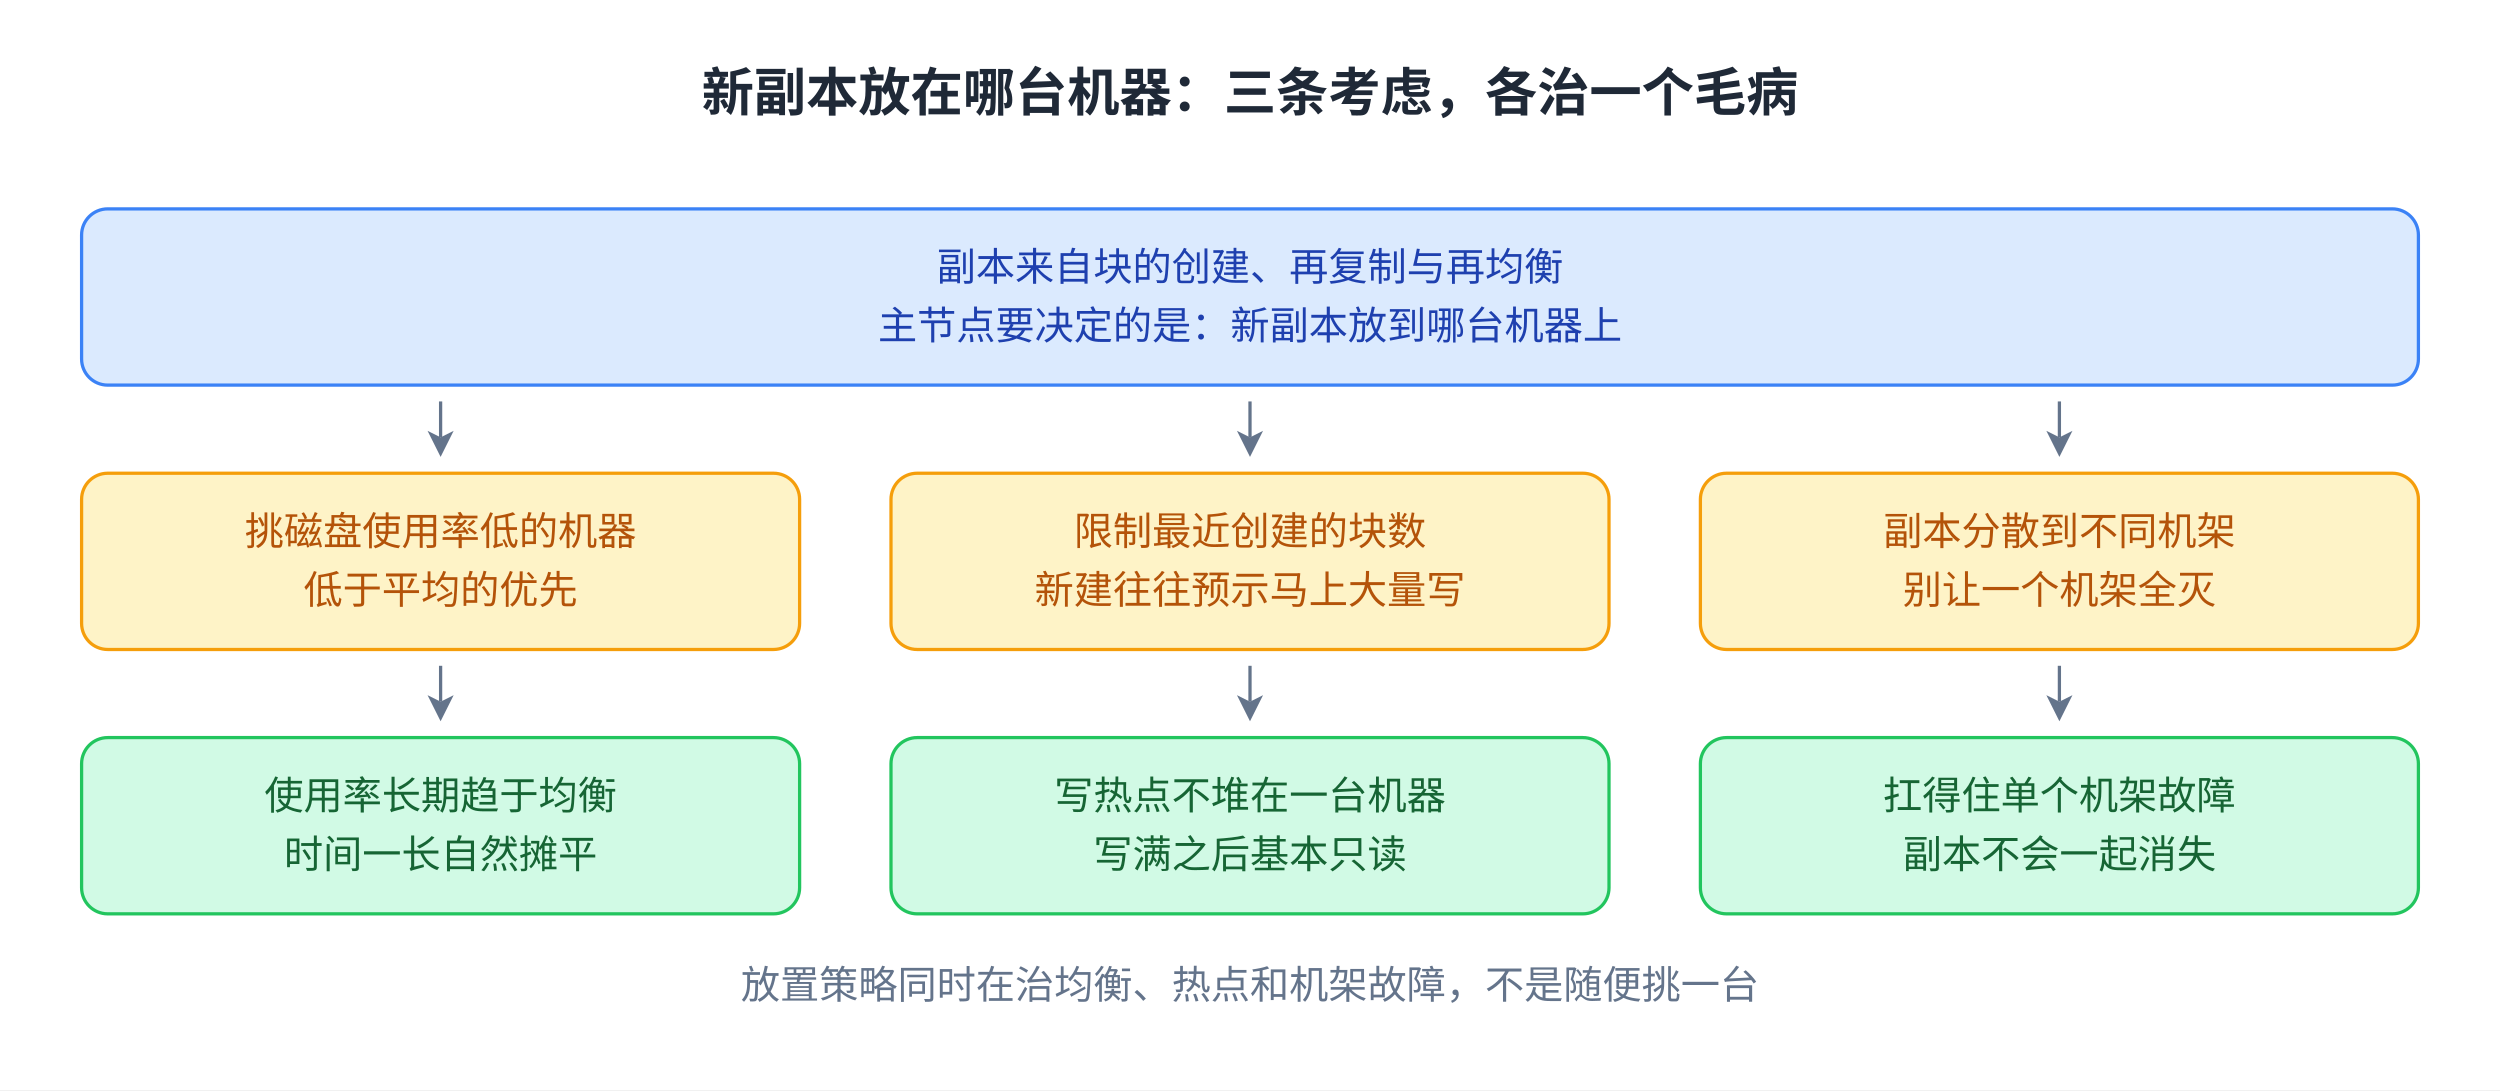
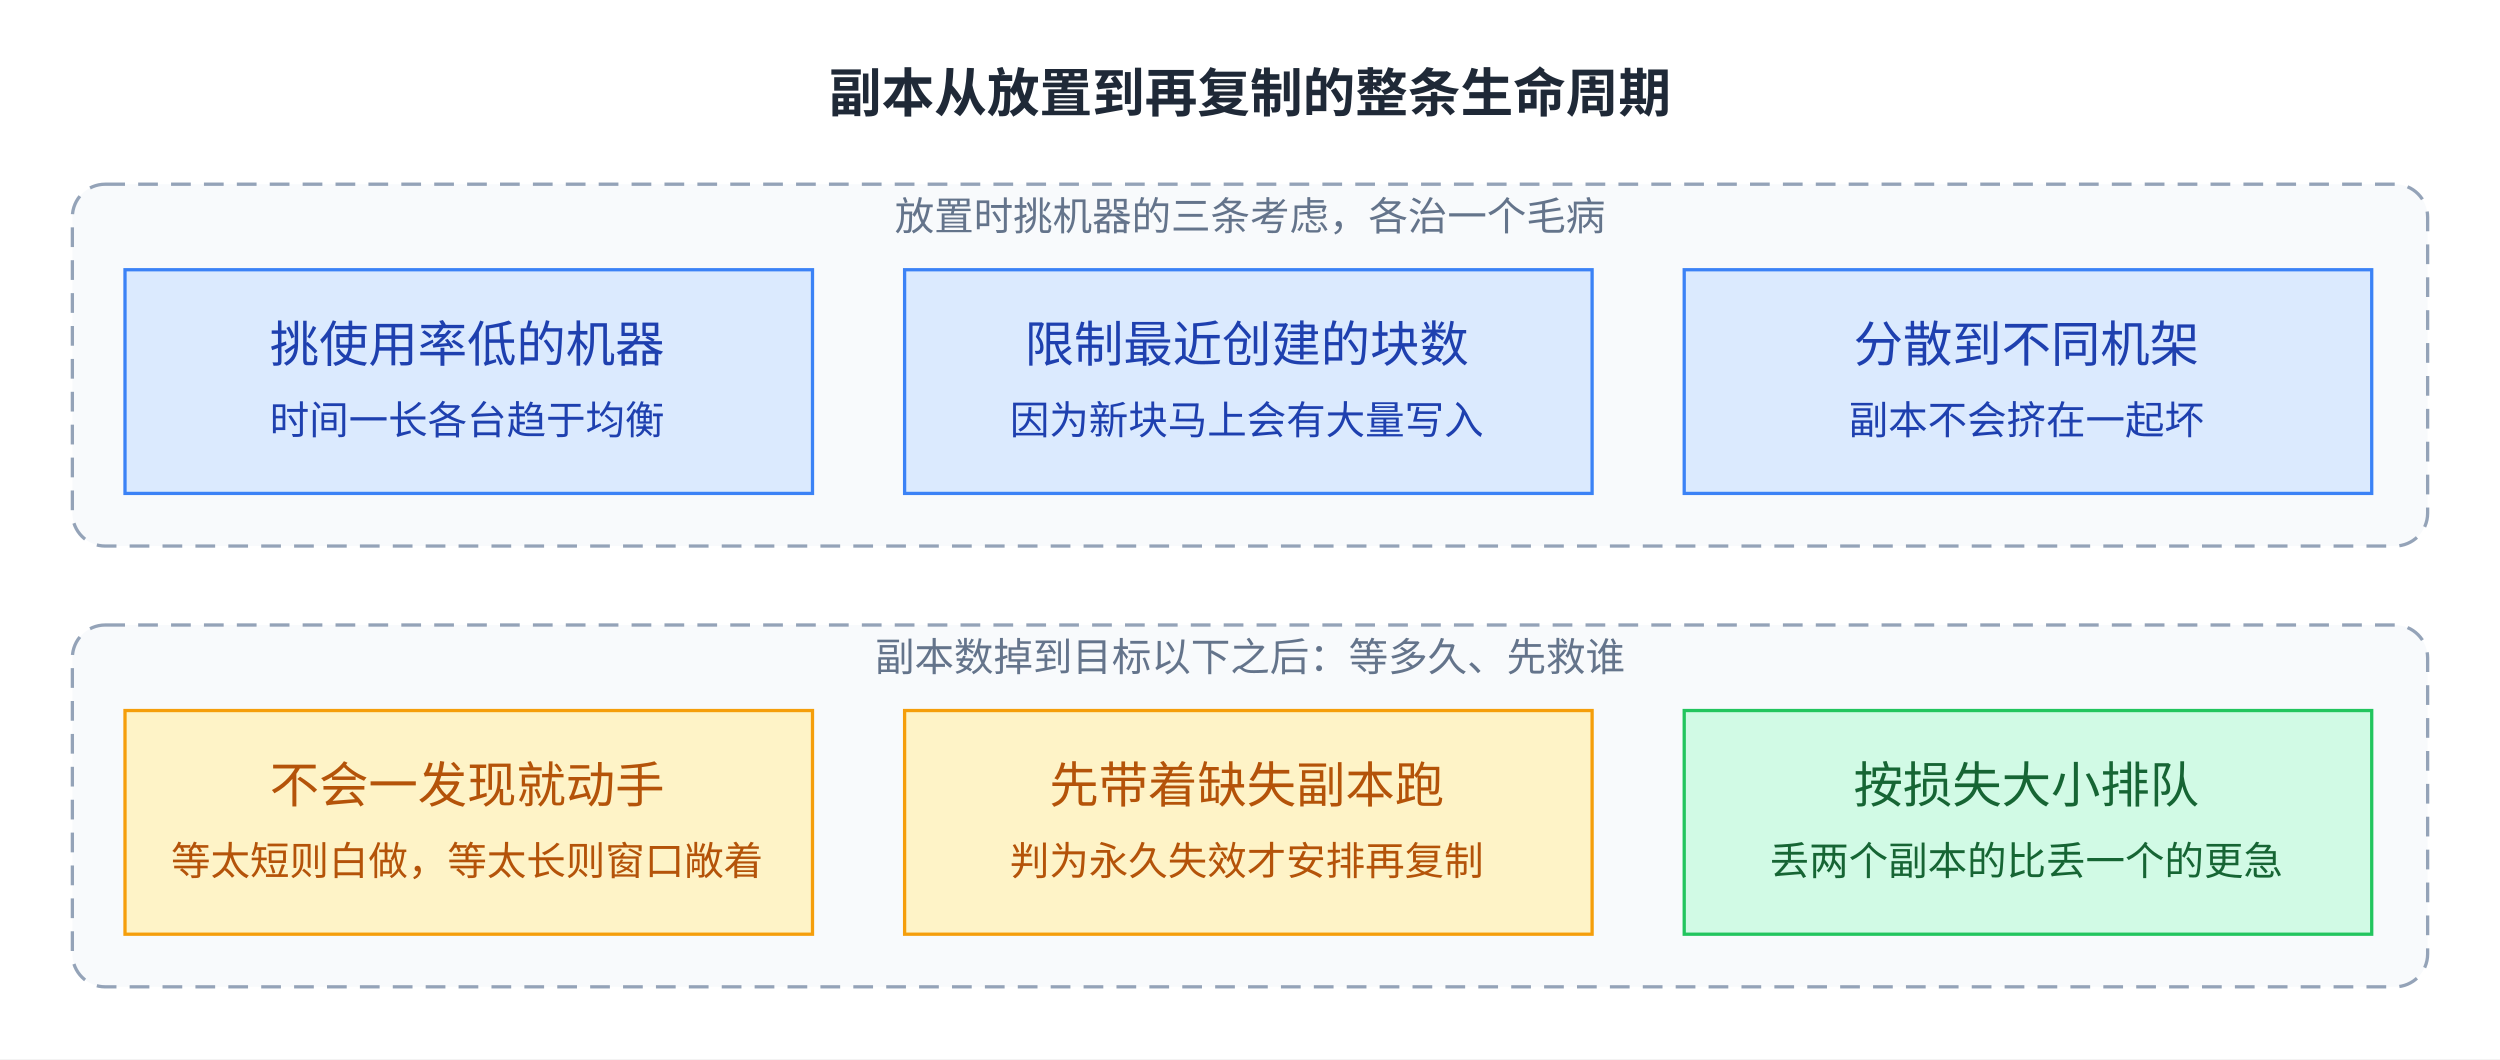
- <svg xmlns="http://www.w3.org/2000/svg" viewBox="0 0 766 334" width="766" height="334" role="img" aria-labelledby="fig-gfs-10-title fig-gfs-10-desc">
+ <svg xmlns="http://www.w3.org/2000/svg" viewBox="0 0 760 322" width="760" height="322" role="img" aria-labelledby="fig-gfs-10-title fig-gfs-10-desc">
  <defs>
    <style>
      text { font-family: 'PingFang SC', 'Microsoft YaHei', 'Noto Sans CJK SC', system-ui, sans-serif; }
    </style>
    <marker id="arrow" markerWidth="8" markerHeight="8" refX="2" refY="4" orient="auto" markerUnits="userSpaceOnUse">
      <path d="M0,0 L8,4 L0,8 L2,4 z" fill="#64748b" />
    </marker>
  </defs>
-   <rect x="0" y="0" width="766" height="334" fill="#ffffff" />
-   <text x="383" y="34" font-size="16" font-weight="600" fill="#1f2937" text-anchor="middle">新副本放在哪台机器：三条考虑，各治一个毛病</text>
-   <path d="M135,123 L135,134" fill="none" stroke="#64748b" marker-end="url(#arrow)" />
-   <path d="M383,123 L383,134" fill="none" stroke="#64748b" marker-end="url(#arrow)" />
-   <path d="M631,123 L631,134" fill="none" stroke="#64748b" marker-end="url(#arrow)" />
-   <path d="M135,204 L135,215" fill="none" stroke="#64748b" marker-end="url(#arrow)" />
-   <path d="M383,204 L383,215" fill="none" stroke="#64748b" marker-end="url(#arrow)" />
-   <path d="M631,204 L631,215" fill="none" stroke="#64748b" marker-end="url(#arrow)" />
-   <rect x="25" y="64" width="716" height="54" rx="8" fill="#dbeafe" stroke="#3b82f6" />
-   <text x="383" y="86" font-size="12" fill="#1e40af" text-anchor="middle">副本来自块的创建、再复制与再均衡</text>
-   <text x="383" y="104" font-size="12" fill="#1e40af" text-anchor="middle">主节点要决定的是：新副本放到哪台机器上</text>
-   <rect x="25" y="145" width="220" height="54" rx="8" fill="#fef3c7" stroke="#f59e0b" />
-   <text x="135" y="167" font-size="12" fill="#b45309" text-anchor="middle">挑磁盘使用率低的机器</text>
-   <text x="135" y="185" font-size="12" fill="#b45309" text-anchor="middle">低于平均的优先</text>
-   <rect x="273" y="145" width="220" height="54" rx="8" fill="#fef3c7" stroke="#f59e0b" />
-   <text x="383" y="167" font-size="12" fill="#b45309" text-anchor="middle">限制最近创建的块数</text>
-   <text x="383" y="185" font-size="12" fill="#b45309" text-anchor="middle">新建往往预示马上大量写</text>
-   <rect x="521" y="145" width="220" height="54" rx="8" fill="#fef3c7" stroke="#f59e0b" />
-   <text x="631" y="167" font-size="12" fill="#b45309" text-anchor="middle">副本分散到不同机架</text>
-   <text x="631" y="185" font-size="12" fill="#b45309" text-anchor="middle">别让一个机架全灭</text>
-   <rect x="25" y="226" width="220" height="54" rx="8" fill="#d1fae5" stroke="#22c55e" />
-   <text x="135" y="248" font-size="12" fill="#166534" text-anchor="middle">使用率长期趋于均衡</text>
-   <text x="135" y="266" font-size="12" fill="#166534" text-anchor="middle">时间一长自然摊平</text>
-   <rect x="273" y="226" width="220" height="54" rx="8" fill="#d1fae5" stroke="#22c55e" />
-   <text x="383" y="248" font-size="12" fill="#166534" text-anchor="middle">写热点不堆在一台机器</text>
-   <text x="383" y="266" font-size="12" fill="#166534" text-anchor="middle">写满之后基本只读</text>
-   <rect x="521" y="226" width="220" height="54" rx="8" fill="#d1fae5" stroke="#22c55e" />
-   <text x="631" y="248" font-size="12" fill="#166534" text-anchor="middle">扛得住单个机架故障</text>
-   <text x="631" y="266" font-size="12" fill="#166534" text-anchor="middle">副本不会一起消失</text>
-   <text x="383" y="306" font-size="12" fill="#64748b" text-anchor="middle">放置策略同时在治均衡、热点和机架故障，不是随便挑一台</text>
+   <rect x="0" y="0" width="760" height="322" fill="#ffffff" />
+   <text x="380" y="34" font-size="16" font-weight="600" fill="#1f2937" text-anchor="middle">副本从放置到再复制的整条生命周期</text>
+   <rect x="22" y="56" width="716" height="110" rx="10" fill="#f8fafc" stroke="#94a3b8" stroke-dasharray="6,4" />
+   <text x="380" y="70" font-size="12" fill="#64748b" text-anchor="middle">放置时挑机器的三条考虑，各治一个毛病</text>
+   <rect x="22" y="190" width="716" height="110" rx="10" fill="#f8fafc" stroke="#94a3b8" stroke-dasharray="6,4" />
+   <text x="380" y="204" font-size="12" fill="#64748b" text-anchor="middle">副本数掉到目标以下之后：等多久、先救谁</text>
+   <rect x="38" y="82" width="209" height="68" fill="#dbeafe" stroke="#3b82f6" />
+   <text x="142" y="110" font-size="15" fill="#1e40af" text-anchor="middle">挑使用率低的机器</text>
+   <text x="142" y="132" font-size="12" fill="#1e40af" text-anchor="middle">时间一长各台趋于均衡</text>
+   <rect x="275" y="82" width="209" height="68" fill="#dbeafe" stroke="#3b82f6" />
+   <text x="379" y="110" font-size="15" fill="#1e40af" text-anchor="middle">限制最近创建的块数</text>
+   <text x="379" y="132" font-size="12" fill="#1e40af" text-anchor="middle">因为新块马上会有大量写入</text>
+   <rect x="512" y="82" width="209" height="68" fill="#dbeafe" stroke="#3b82f6" />
+   <text x="616" y="110" font-size="15" fill="#1e40af" text-anchor="middle">分散到不同机架</text>
+   <text x="616" y="132" font-size="12" fill="#1e40af" text-anchor="middle">副本不会挤在一起坏</text>
+   <rect x="38" y="216" width="209" height="68" fill="#fef3c7" stroke="#f59e0b" />
+   <text x="142" y="244" font-size="15" fill="#b45309" text-anchor="middle">不会一发现就动手</text>
+   <text x="142" y="266" font-size="12" fill="#b45309" text-anchor="middle">等太短则白做，等太长则窗口敞着</text>
+   <rect x="275" y="216" width="209" height="68" fill="#fef3c7" stroke="#f59e0b" />
+   <text x="379" y="244" font-size="15" fill="#b45309" text-anchor="middle">先带着缺失副本跑</text>
+   <text x="379" y="266" font-size="12" fill="#b45309" text-anchor="middle">判为永久失效才安排再复制</text>
+   <rect x="512" y="216" width="209" height="68" fill="#d1fae5" stroke="#22c55e" />
+   <text x="616" y="244" font-size="15" fill="#166534" text-anchor="middle">按损失大小排队</text>
+   <text x="616" y="266" font-size="12" fill="#166534" text-anchor="middle">丢两个副本的比丢一个的更急</text>
</svg>
